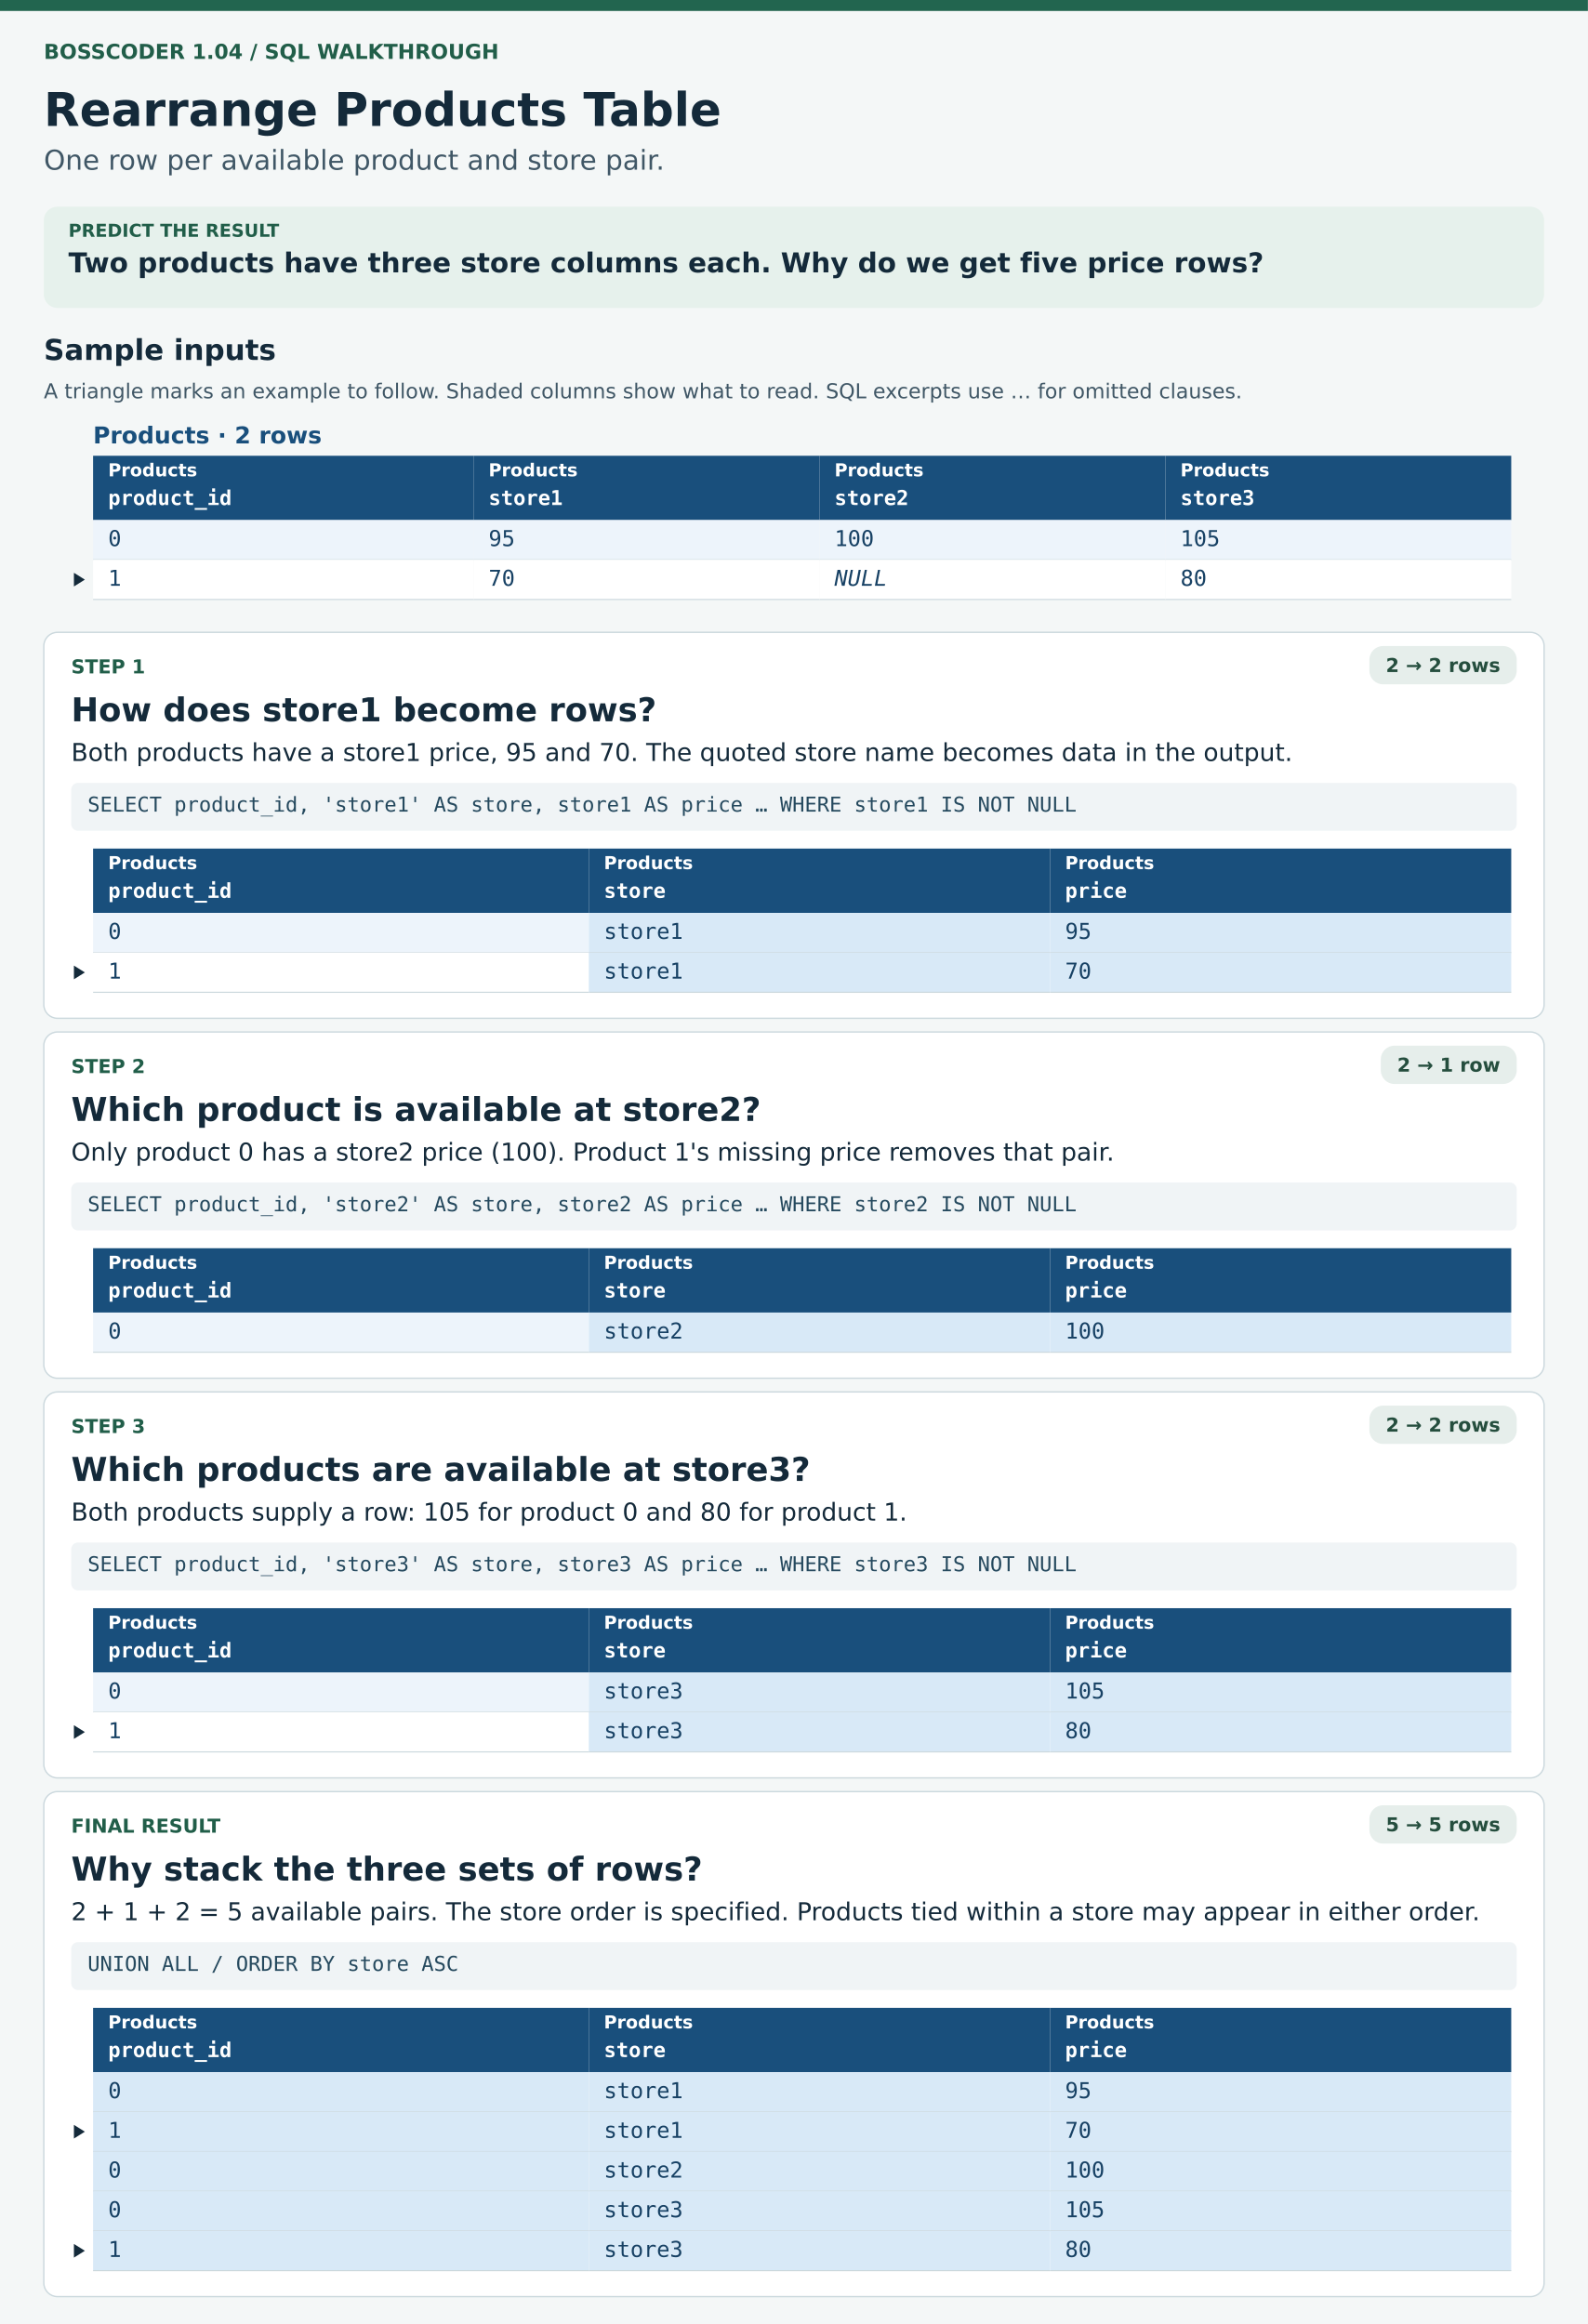
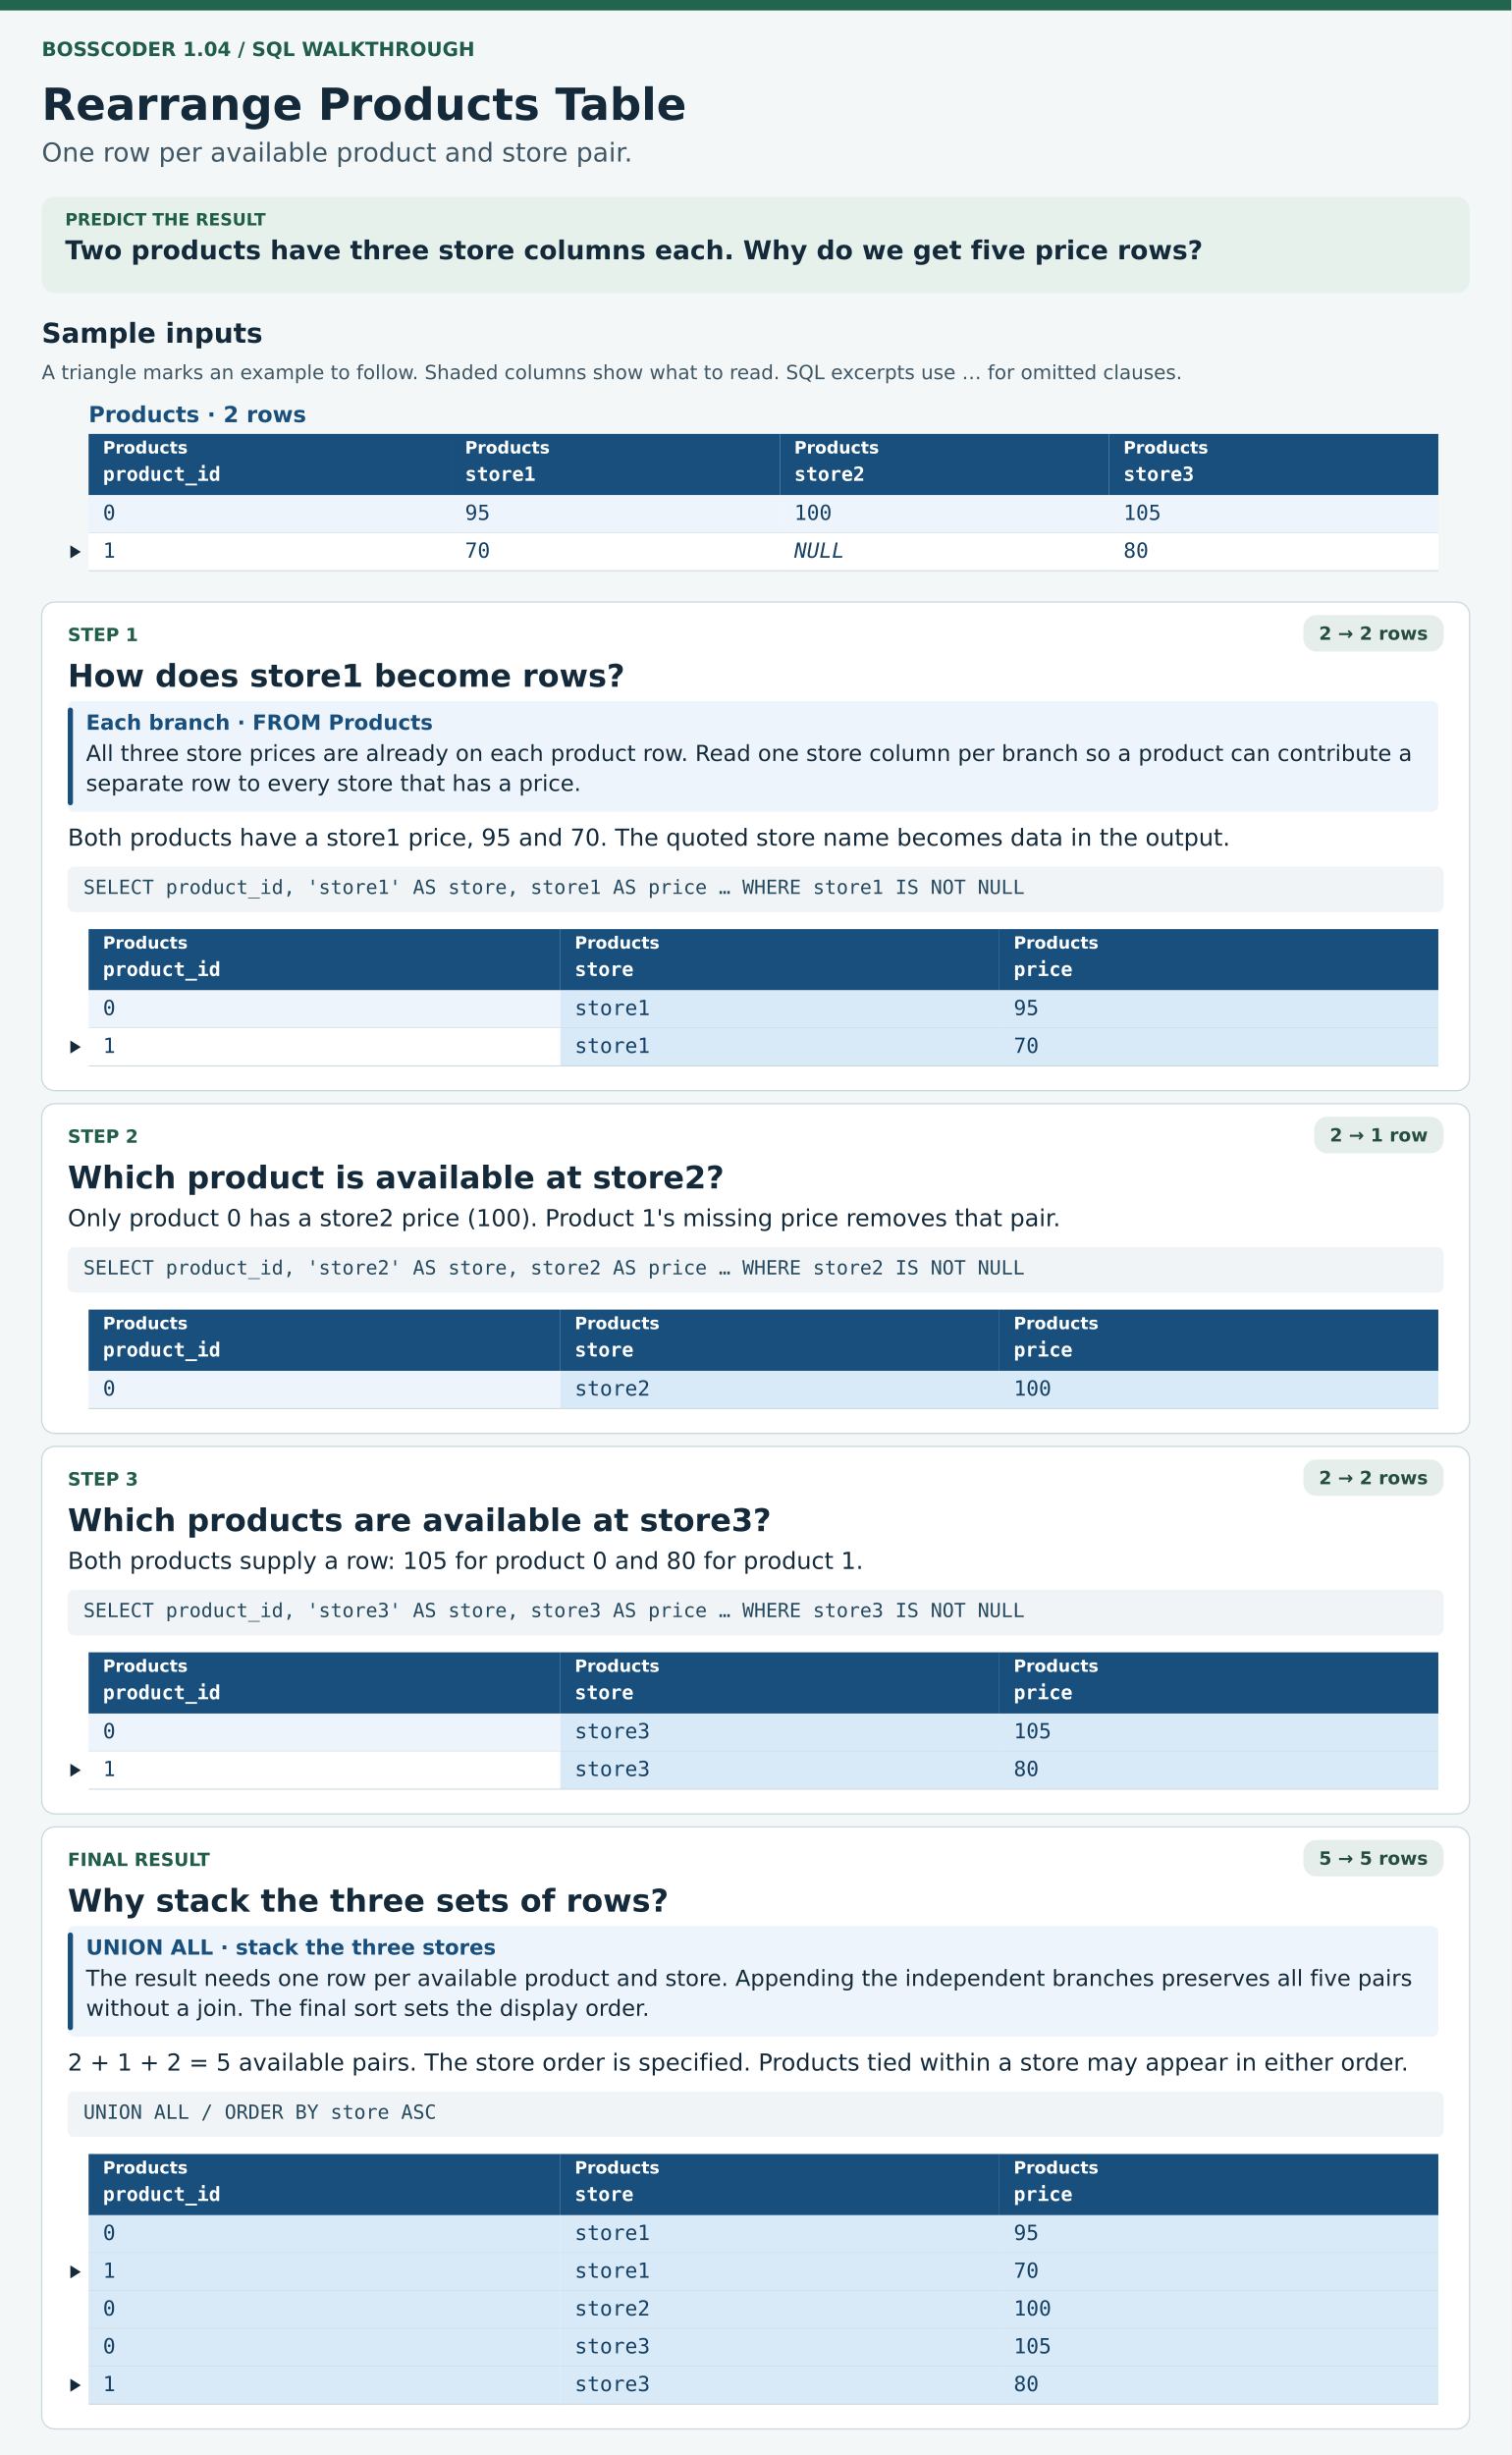
- <svg xmlns="http://www.w3.org/2000/svg" width="1160" height="1698" viewBox="0 0 1160 1698" role="img" aria-labelledby="title desc">
-   <rect width="1160" height="1698" fill="#f4f7f7" />
+ <svg xmlns="http://www.w3.org/2000/svg" width="1160" height="1884" viewBox="0 0 1160 1884" role="img" aria-labelledby="title desc">
+   <rect width="1160" height="1884" fill="#f4f7f7" />
  <rect x="0" y="0" width="1160" height="8" rx="0" fill="#22654f" />
  <text x="32" y="43" font-family="DejaVu Sans, sans-serif" font-size="15" fill="#215e49" font-weight="700">BOSSCODER  1.04    /    SQL WALKTHROUGH</text>
  <text x="32" y="92" font-family="DejaVu Sans, sans-serif" font-size="34" fill="#142a3a" font-weight="700">Rearrange Products Table</text>
  <text x="32" y="124" font-family="DejaVu Sans, sans-serif" font-size="20" fill="#405766">One row per available product and store pair.</text>
  <rect x="32" y="151" width="1096" height="74" rx="10" fill="#e6f1ec" />
  <text x="50" y="173" font-family="DejaVu Sans, sans-serif" font-size="13" fill="#215e49" font-weight="700">PREDICT THE RESULT</text>
  <text x="50" y="199" font-family="DejaVu Sans, sans-serif" font-size="20" fill="#142a3a" font-weight="700">Two products have three store columns each. Why do we get five price rows?</text>
  <text x="32" y="263" font-family="DejaVu Sans, sans-serif" font-size="21" fill="#142a3a" font-weight="700">Sample inputs</text>
  <text x="32" y="291" font-family="DejaVu Sans, sans-serif" font-size="15" fill="#405766">A triangle marks an example to follow. Shaded columns show what to read. SQL excerpts use … for omitted clauses.</text>
  <text x="68" y="324" font-family="DejaVu Sans, sans-serif" font-size="17" fill="#194f7c" font-weight="700">Products  ·  2 rows</text>
  <rect x="68" y="333" width="277.914" height="47" rx="0" fill="#194f7c" />
  <text x="79" y="348" font-family="DejaVu Sans, sans-serif" font-size="13" fill="#ffffff" font-weight="700">Products</text>
  <text x="79" y="369" font-family="DejaVu Sans Mono, monospace" font-size="15" fill="#ffffff" font-weight="700">product_id</text>
  <rect x="345.914" y="333" width="252.695" height="47" rx="0" fill="#194f7c" />
  <text x="356.914" y="348" font-family="DejaVu Sans, sans-serif" font-size="13" fill="#ffffff" font-weight="700">Products</text>
  <text x="356.914" y="369" font-family="DejaVu Sans Mono, monospace" font-size="15" fill="#ffffff" font-weight="700">store1</text>
  <rect x="598.609" y="333" width="252.695" height="47" rx="0" fill="#194f7c" />
  <text x="609.609" y="348" font-family="DejaVu Sans, sans-serif" font-size="13" fill="#ffffff" font-weight="700">Products</text>
  <text x="609.609" y="369" font-family="DejaVu Sans Mono, monospace" font-size="15" fill="#ffffff" font-weight="700">store2</text>
  <rect x="851.305" y="333" width="252.695" height="47" rx="0" fill="#194f7c" />
  <text x="862.305" y="348" font-family="DejaVu Sans, sans-serif" font-size="13" fill="#ffffff" font-weight="700">Products</text>
  <text x="862.305" y="369" font-family="DejaVu Sans Mono, monospace" font-size="15" fill="#ffffff" font-weight="700">store3</text>
  <rect x="68" y="380" width="277.914" height="29" rx="0" fill="#edf4fb" />
  <text x="79" y="399" font-family="DejaVu Sans Mono, monospace" font-size="16" fill="#174164">0</text>
  <path d="M68 409L345.914 409" fill="none" stroke="#cbd8dd" stroke-width="0.8" />
  <rect x="345.914" y="380" width="252.695" height="29" rx="0" fill="#edf4fb" />
  <text x="356.914" y="399" font-family="DejaVu Sans Mono, monospace" font-size="16" fill="#174164">95</text>
  <path d="M345.914 409L598.609 409" fill="none" stroke="#cbd8dd" stroke-width="0.8" />
  <rect x="598.609" y="380" width="252.695" height="29" rx="0" fill="#edf4fb" />
  <text x="609.609" y="399" font-family="DejaVu Sans Mono, monospace" font-size="16" fill="#174164">100</text>
  <path d="M598.609 409L851.305 409" fill="none" stroke="#cbd8dd" stroke-width="0.8" />
  <rect x="851.305" y="380" width="252.695" height="29" rx="0" fill="#edf4fb" />
  <text x="862.305" y="399" font-family="DejaVu Sans Mono, monospace" font-size="16" fill="#174164">105</text>
  <path d="M851.305 409L1104 409" fill="none" stroke="#cbd8dd" stroke-width="0.8" />
  <path d="M54 418.5l8 5-8 5z" fill="#142a3a" />
  <rect x="68" y="409" width="277.914" height="29" rx="0" fill="#ffffff" />
  <text x="79" y="428" font-family="DejaVu Sans Mono, monospace" font-size="16" fill="#174164">1</text>
  <path d="M68 438L345.914 438" fill="none" stroke="#cbd8dd" stroke-width="0.8" />
  <rect x="345.914" y="409" width="252.695" height="29" rx="0" fill="#ffffff" />
  <text x="356.914" y="428" font-family="DejaVu Sans Mono, monospace" font-size="16" fill="#174164">70</text>
  <path d="M345.914 438L598.609 438" fill="none" stroke="#cbd8dd" stroke-width="0.8" />
  <rect x="598.609" y="409" width="252.695" height="29" rx="0" fill="#ffffff" />
  <text x="609.609" y="428" font-family="DejaVu Sans Mono, monospace" font-size="16" fill="#174164" font-style="italic">NULL</text>
  <path d="M598.609 438L851.305 438" fill="none" stroke="#cbd8dd" stroke-width="0.8" />
  <rect x="851.305" y="409" width="252.695" height="29" rx="0" fill="#ffffff" />
  <text x="862.305" y="428" font-family="DejaVu Sans Mono, monospace" font-size="16" fill="#174164">80</text>
  <path d="M851.305 438L1104 438" fill="none" stroke="#cbd8dd" stroke-width="0.8" />
-   <rect x="32" y="462" width="1096" height="282" rx="10" fill="white" stroke="#cbd8dd" />
+   <rect x="32" y="462" width="1096" height="375" rx="10" fill="white" stroke="#cbd8dd" />
  <text x="52" y="492" font-family="DejaVu Sans, sans-serif" font-size="14" fill="#215e49" font-weight="700">STEP 1</text>
  <rect x="1000.38" y="472" width="107.625" height="28" rx="10" fill="#e6eeeb" />
  <text x="1012.38" y="491" font-family="DejaVu Sans, sans-serif" font-size="14" fill="#254e3e" font-weight="700">2 → 2 rows</text>
  <text x="52" y="527" font-family="DejaVu Sans, sans-serif" font-size="24" fill="#142a3a" font-weight="700">How does store1 become rows?</text>
-   <text x="52" y="556" font-family="DejaVu Sans, sans-serif" font-size="18" fill="#142a3a">Both products have a store1 price, 95 and 70. The quoted store name becomes data in the output.</text>
-   <rect x="52" y="572" width="1056" height="35" rx="5" fill="#f0f4f6" />
-   <text x="64" y="593" font-family="DejaVu Sans Mono, monospace" font-size="15" fill="#25495e">SELECT product_id, 'store1' AS store, store1 AS price … WHERE store1 IS NOT NULL</text>
-   <rect x="68" y="620" width="362.146" height="47" rx="0" fill="#194f7c" />
-   <text x="79" y="635" font-family="DejaVu Sans, sans-serif" font-size="13" fill="#ffffff" font-weight="700">Products</text>
-   <text x="79" y="656" font-family="DejaVu Sans Mono, monospace" font-size="15" fill="#ffffff" font-weight="700">product_id</text>
-   <rect x="430.146" y="620" width="336.927" height="47" rx="0" fill="#194f7c" />
-   <text x="441.146" y="635" font-family="DejaVu Sans, sans-serif" font-size="13" fill="#ffffff" font-weight="700">Products</text>
-   <text x="441.146" y="656" font-family="DejaVu Sans Mono, monospace" font-size="15" fill="#ffffff" font-weight="700">store</text>
-   <rect x="767.073" y="620" width="336.927" height="47" rx="0" fill="#194f7c" />
-   <text x="778.073" y="635" font-family="DejaVu Sans, sans-serif" font-size="13" fill="#ffffff" font-weight="700">Products</text>
-   <text x="778.073" y="656" font-family="DejaVu Sans Mono, monospace" font-size="15" fill="#ffffff" font-weight="700">price</text>
-   <rect x="68" y="667" width="362.146" height="29" rx="0" fill="#edf4fb" />
-   <text x="79" y="686" font-family="DejaVu Sans Mono, monospace" font-size="16" fill="#174164">0</text>
-   <path d="M68 696L430.146 696" fill="none" stroke="#cbd8dd" stroke-width="0.8" />
-   <rect x="430.146" y="667" width="336.927" height="29" rx="0" fill="#d8e9f7" />
-   <text x="441.146" y="686" font-family="DejaVu Sans Mono, monospace" font-size="16" fill="#174164">store1</text>
-   <path d="M430.146 696L767.073 696" fill="none" stroke="#cbd8dd" stroke-width="0.8" />
-   <rect x="767.073" y="667" width="336.927" height="29" rx="0" fill="#d8e9f7" />
-   <text x="778.073" y="686" font-family="DejaVu Sans Mono, monospace" font-size="16" fill="#174164">95</text>
-   <path d="M767.073 696L1104 696" fill="none" stroke="#cbd8dd" stroke-width="0.8" />
-   <path d="M54 705.5l8 5-8 5z" fill="#142a3a" />
-   <rect x="68" y="696" width="362.146" height="29" rx="0" fill="#ffffff" />
-   <text x="79" y="715" font-family="DejaVu Sans Mono, monospace" font-size="16" fill="#174164">1</text>
-   <path d="M68 725L430.146 725" fill="none" stroke="#cbd8dd" stroke-width="0.8" />
-   <rect x="430.146" y="696" width="336.927" height="29" rx="0" fill="#d8e9f7" />
-   <text x="441.146" y="715" font-family="DejaVu Sans Mono, monospace" font-size="16" fill="#174164">store1</text>
-   <path d="M430.146 725L767.073 725" fill="none" stroke="#cbd8dd" stroke-width="0.8" />
-   <rect x="767.073" y="696" width="336.927" height="29" rx="0" fill="#d8e9f7" />
-   <text x="778.073" y="715" font-family="DejaVu Sans Mono, monospace" font-size="16" fill="#174164">70</text>
-   <path d="M767.073 725L1104 725" fill="none" stroke="#cbd8dd" stroke-width="0.8" />
-   <rect x="32" y="754" width="1096" height="253" rx="10" fill="white" stroke="#cbd8dd" />
-   <text x="52" y="784" font-family="DejaVu Sans, sans-serif" font-size="14" fill="#215e49" font-weight="700">STEP 2</text>
-   <rect x="1008.7" y="764" width="99.297" height="28" rx="10" fill="#e6eeeb" />
-   <text x="1020.7" y="783" font-family="DejaVu Sans, sans-serif" font-size="14" fill="#254e3e" font-weight="700">2 → 1 row</text>
-   <text x="52" y="819" font-family="DejaVu Sans, sans-serif" font-size="24" fill="#142a3a" font-weight="700">Which product is available at store2?</text>
-   <text x="52" y="848" font-family="DejaVu Sans, sans-serif" font-size="18" fill="#142a3a">Only product 0 has a store2 price (100). Product 1's missing price removes that pair.</text>
-   <rect x="52" y="864" width="1056" height="35" rx="5" fill="#f0f4f6" />
-   <text x="64" y="885" font-family="DejaVu Sans Mono, monospace" font-size="15" fill="#25495e">SELECT product_id, 'store2' AS store, store2 AS price … WHERE store2 IS NOT NULL</text>
-   <rect x="68" y="912" width="362.146" height="47" rx="0" fill="#194f7c" />
-   <text x="79" y="927" font-family="DejaVu Sans, sans-serif" font-size="13" fill="#ffffff" font-weight="700">Products</text>
-   <text x="79" y="948" font-family="DejaVu Sans Mono, monospace" font-size="15" fill="#ffffff" font-weight="700">product_id</text>
-   <rect x="430.146" y="912" width="336.927" height="47" rx="0" fill="#194f7c" />
-   <text x="441.146" y="927" font-family="DejaVu Sans, sans-serif" font-size="13" fill="#ffffff" font-weight="700">Products</text>
-   <text x="441.146" y="948" font-family="DejaVu Sans Mono, monospace" font-size="15" fill="#ffffff" font-weight="700">store</text>
-   <rect x="767.073" y="912" width="336.927" height="47" rx="0" fill="#194f7c" />
-   <text x="778.073" y="927" font-family="DejaVu Sans, sans-serif" font-size="13" fill="#ffffff" font-weight="700">Products</text>
-   <text x="778.073" y="948" font-family="DejaVu Sans Mono, monospace" font-size="15" fill="#ffffff" font-weight="700">price</text>
-   <rect x="68" y="959" width="362.146" height="29" rx="0" fill="#edf4fb" />
-   <text x="79" y="978" font-family="DejaVu Sans Mono, monospace" font-size="16" fill="#174164">0</text>
-   <path d="M68 988L430.146 988" fill="none" stroke="#cbd8dd" stroke-width="0.8" />
-   <rect x="430.146" y="959" width="336.927" height="29" rx="0" fill="#d8e9f7" />
-   <text x="441.146" y="978" font-family="DejaVu Sans Mono, monospace" font-size="16" fill="#174164">store2</text>
-   <path d="M430.146 988L767.073 988" fill="none" stroke="#cbd8dd" stroke-width="0.8" />
-   <rect x="767.073" y="959" width="336.927" height="29" rx="0" fill="#d8e9f7" />
-   <text x="778.073" y="978" font-family="DejaVu Sans Mono, monospace" font-size="16" fill="#174164">100</text>
-   <path d="M767.073 988L1104 988" fill="none" stroke="#cbd8dd" stroke-width="0.8" />
-   <rect x="32" y="1017" width="1096" height="282" rx="10" fill="white" stroke="#cbd8dd" />
-   <text x="52" y="1047" font-family="DejaVu Sans, sans-serif" font-size="14" fill="#215e49" font-weight="700">STEP 3</text>
-   <rect x="1000.38" y="1027" width="107.625" height="28" rx="10" fill="#e6eeeb" />
-   <text x="1012.38" y="1046" font-family="DejaVu Sans, sans-serif" font-size="14" fill="#254e3e" font-weight="700">2 → 2 rows</text>
-   <text x="52" y="1082" font-family="DejaVu Sans, sans-serif" font-size="24" fill="#142a3a" font-weight="700">Which products are available at store3?</text>
-   <text x="52" y="1111" font-family="DejaVu Sans, sans-serif" font-size="18" fill="#142a3a">Both products supply a row: 105 for product 0 and 80 for product 1.</text>
-   <rect x="52" y="1127" width="1056" height="35" rx="5" fill="#f0f4f6" />
-   <text x="64" y="1148" font-family="DejaVu Sans Mono, monospace" font-size="15" fill="#25495e">SELECT product_id, 'store3' AS store, store3 AS price … WHERE store3 IS NOT NULL</text>
-   <rect x="68" y="1175" width="362.146" height="47" rx="0" fill="#194f7c" />
-   <text x="79" y="1190" font-family="DejaVu Sans, sans-serif" font-size="13" fill="#ffffff" font-weight="700">Products</text>
-   <text x="79" y="1211" font-family="DejaVu Sans Mono, monospace" font-size="15" fill="#ffffff" font-weight="700">product_id</text>
-   <rect x="430.146" y="1175" width="336.927" height="47" rx="0" fill="#194f7c" />
-   <text x="441.146" y="1190" font-family="DejaVu Sans, sans-serif" font-size="13" fill="#ffffff" font-weight="700">Products</text>
-   <text x="441.146" y="1211" font-family="DejaVu Sans Mono, monospace" font-size="15" fill="#ffffff" font-weight="700">store</text>
-   <rect x="767.073" y="1175" width="336.927" height="47" rx="0" fill="#194f7c" />
-   <text x="778.073" y="1190" font-family="DejaVu Sans, sans-serif" font-size="13" fill="#ffffff" font-weight="700">Products</text>
-   <text x="778.073" y="1211" font-family="DejaVu Sans Mono, monospace" font-size="15" fill="#ffffff" font-weight="700">price</text>
-   <rect x="68" y="1222" width="362.146" height="29" rx="0" fill="#edf4fb" />
-   <text x="79" y="1241" font-family="DejaVu Sans Mono, monospace" font-size="16" fill="#174164">0</text>
-   <path d="M68 1251L430.146 1251" fill="none" stroke="#cbd8dd" stroke-width="0.8" />
-   <rect x="430.146" y="1222" width="336.927" height="29" rx="0" fill="#d8e9f7" />
-   <text x="441.146" y="1241" font-family="DejaVu Sans Mono, monospace" font-size="16" fill="#174164">store3</text>
-   <path d="M430.146 1251L767.073 1251" fill="none" stroke="#cbd8dd" stroke-width="0.8" />
-   <rect x="767.073" y="1222" width="336.927" height="29" rx="0" fill="#d8e9f7" />
-   <text x="778.073" y="1241" font-family="DejaVu Sans Mono, monospace" font-size="16" fill="#174164">105</text>
-   <path d="M767.073 1251L1104 1251" fill="none" stroke="#cbd8dd" stroke-width="0.8" />
-   <path d="M54 1260.5l8 5-8 5z" fill="#142a3a" />
-   <rect x="68" y="1251" width="362.146" height="29" rx="0" fill="#ffffff" />
-   <text x="79" y="1270" font-family="DejaVu Sans Mono, monospace" font-size="16" fill="#174164">1</text>
-   <path d="M68 1280L430.146 1280" fill="none" stroke="#cbd8dd" stroke-width="0.8" />
-   <rect x="430.146" y="1251" width="336.927" height="29" rx="0" fill="#d8e9f7" />
-   <text x="441.146" y="1270" font-family="DejaVu Sans Mono, monospace" font-size="16" fill="#174164">store3</text>
-   <path d="M430.146 1280L767.073 1280" fill="none" stroke="#cbd8dd" stroke-width="0.8" />
-   <rect x="767.073" y="1251" width="336.927" height="29" rx="0" fill="#d8e9f7" />
-   <text x="778.073" y="1270" font-family="DejaVu Sans Mono, monospace" font-size="16" fill="#174164">80</text>
-   <path d="M767.073 1280L1104 1280" fill="none" stroke="#cbd8dd" stroke-width="0.8" />
-   <rect x="32" y="1309" width="1096" height="369" rx="10" fill="white" stroke="#cbd8dd" />
-   <text x="52" y="1339" font-family="DejaVu Sans, sans-serif" font-size="14" fill="#215e49" font-weight="700">FINAL RESULT</text>
-   <rect x="1000.38" y="1319" width="107.625" height="28" rx="10" fill="#e6eeeb" />
-   <text x="1012.38" y="1338" font-family="DejaVu Sans, sans-serif" font-size="14" fill="#254e3e" font-weight="700">5 → 5 rows</text>
-   <text x="52" y="1374" font-family="DejaVu Sans, sans-serif" font-size="24" fill="#142a3a" font-weight="700">Why stack the three sets of rows?</text>
-   <text x="52" y="1403" font-family="DejaVu Sans, sans-serif" font-size="18" fill="#142a3a">2 + 1 + 2 = 5 available pairs. The store order is specified. Products tied within a store may appear in either order.</text>
-   <rect x="52" y="1419" width="1056" height="35" rx="5" fill="#f0f4f6" />
-   <text x="64" y="1440" font-family="DejaVu Sans Mono, monospace" font-size="15" fill="#25495e">UNION ALL / ORDER BY store ASC</text>
-   <rect x="68" y="1467" width="362.146" height="47" rx="0" fill="#194f7c" />
-   <text x="79" y="1482" font-family="DejaVu Sans, sans-serif" font-size="13" fill="#ffffff" font-weight="700">Products</text>
-   <text x="79" y="1503" font-family="DejaVu Sans Mono, monospace" font-size="15" fill="#ffffff" font-weight="700">product_id</text>
-   <rect x="430.146" y="1467" width="336.927" height="47" rx="0" fill="#194f7c" />
-   <text x="441.146" y="1482" font-family="DejaVu Sans, sans-serif" font-size="13" fill="#ffffff" font-weight="700">Products</text>
-   <text x="441.146" y="1503" font-family="DejaVu Sans Mono, monospace" font-size="15" fill="#ffffff" font-weight="700">store</text>
-   <rect x="767.073" y="1467" width="336.927" height="47" rx="0" fill="#194f7c" />
-   <text x="778.073" y="1482" font-family="DejaVu Sans, sans-serif" font-size="13" fill="#ffffff" font-weight="700">Products</text>
-   <text x="778.073" y="1503" font-family="DejaVu Sans Mono, monospace" font-size="15" fill="#ffffff" font-weight="700">price</text>
-   <rect x="68" y="1514" width="362.146" height="29" rx="0" fill="#d8e9f7" />
-   <text x="79" y="1533" font-family="DejaVu Sans Mono, monospace" font-size="16" fill="#174164">0</text>
-   <path d="M68 1543L430.146 1543" fill="none" stroke="#cbd8dd" stroke-width="0.8" />
-   <rect x="430.146" y="1514" width="336.927" height="29" rx="0" fill="#d8e9f7" />
-   <text x="441.146" y="1533" font-family="DejaVu Sans Mono, monospace" font-size="16" fill="#174164">store1</text>
-   <path d="M430.146 1543L767.073 1543" fill="none" stroke="#cbd8dd" stroke-width="0.8" />
-   <rect x="767.073" y="1514" width="336.927" height="29" rx="0" fill="#d8e9f7" />
-   <text x="778.073" y="1533" font-family="DejaVu Sans Mono, monospace" font-size="16" fill="#174164">95</text>
-   <path d="M767.073 1543L1104 1543" fill="none" stroke="#cbd8dd" stroke-width="0.8" />
-   <path d="M54 1552.5l8 5-8 5z" fill="#142a3a" />
-   <rect x="68" y="1543" width="362.146" height="29" rx="0" fill="#d8e9f7" />
-   <text x="79" y="1562" font-family="DejaVu Sans Mono, monospace" font-size="16" fill="#174164">1</text>
-   <path d="M68 1572L430.146 1572" fill="none" stroke="#cbd8dd" stroke-width="0.8" />
-   <rect x="430.146" y="1543" width="336.927" height="29" rx="0" fill="#d8e9f7" />
-   <text x="441.146" y="1562" font-family="DejaVu Sans Mono, monospace" font-size="16" fill="#174164">store1</text>
-   <path d="M430.146 1572L767.073 1572" fill="none" stroke="#cbd8dd" stroke-width="0.8" />
-   <rect x="767.073" y="1543" width="336.927" height="29" rx="0" fill="#d8e9f7" />
-   <text x="778.073" y="1562" font-family="DejaVu Sans Mono, monospace" font-size="16" fill="#174164">70</text>
-   <path d="M767.073 1572L1104 1572" fill="none" stroke="#cbd8dd" stroke-width="0.8" />
-   <rect x="68" y="1572" width="362.146" height="29" rx="0" fill="#d8e9f7" />
-   <text x="79" y="1591" font-family="DejaVu Sans Mono, monospace" font-size="16" fill="#174164">0</text>
-   <path d="M68 1601L430.146 1601" fill="none" stroke="#cbd8dd" stroke-width="0.8" />
-   <rect x="430.146" y="1572" width="336.927" height="29" rx="0" fill="#d8e9f7" />
-   <text x="441.146" y="1591" font-family="DejaVu Sans Mono, monospace" font-size="16" fill="#174164">store2</text>
-   <path d="M430.146 1601L767.073 1601" fill="none" stroke="#cbd8dd" stroke-width="0.8" />
-   <rect x="767.073" y="1572" width="336.927" height="29" rx="0" fill="#d8e9f7" />
-   <text x="778.073" y="1591" font-family="DejaVu Sans Mono, monospace" font-size="16" fill="#174164">100</text>
-   <path d="M767.073 1601L1104 1601" fill="none" stroke="#cbd8dd" stroke-width="0.8" />
-   <rect x="68" y="1601" width="362.146" height="29" rx="0" fill="#d8e9f7" />
-   <text x="79" y="1620" font-family="DejaVu Sans Mono, monospace" font-size="16" fill="#174164">0</text>
-   <path d="M68 1630L430.146 1630" fill="none" stroke="#cbd8dd" stroke-width="0.8" />
-   <rect x="430.146" y="1601" width="336.927" height="29" rx="0" fill="#d8e9f7" />
-   <text x="441.146" y="1620" font-family="DejaVu Sans Mono, monospace" font-size="16" fill="#174164">store3</text>
-   <path d="M430.146 1630L767.073 1630" fill="none" stroke="#cbd8dd" stroke-width="0.8" />
-   <rect x="767.073" y="1601" width="336.927" height="29" rx="0" fill="#d8e9f7" />
-   <text x="778.073" y="1620" font-family="DejaVu Sans Mono, monospace" font-size="16" fill="#174164">105</text>
-   <path d="M767.073 1630L1104 1630" fill="none" stroke="#cbd8dd" stroke-width="0.8" />
-   <path d="M54 1639.5l8 5-8 5z" fill="#142a3a" />
-   <rect x="68" y="1630" width="362.146" height="29" rx="0" fill="#d8e9f7" />
-   <text x="79" y="1649" font-family="DejaVu Sans Mono, monospace" font-size="16" fill="#174164">1</text>
-   <path d="M68 1659L430.146 1659" fill="none" stroke="#cbd8dd" stroke-width="0.8" />
-   <rect x="430.146" y="1630" width="336.927" height="29" rx="0" fill="#d8e9f7" />
-   <text x="441.146" y="1649" font-family="DejaVu Sans Mono, monospace" font-size="16" fill="#174164">store3</text>
-   <path d="M430.146 1659L767.073 1659" fill="none" stroke="#cbd8dd" stroke-width="0.8" />
-   <rect x="767.073" y="1630" width="336.927" height="29" rx="0" fill="#d8e9f7" />
-   <text x="778.073" y="1649" font-family="DejaVu Sans Mono, monospace" font-size="16" fill="#174164">80</text>
-   <path d="M767.073 1659L1104 1659" fill="none" stroke="#cbd8dd" stroke-width="0.8" />
+   <g role="group" aria-label="Each branch · FROM Products" data-decision="1">
+     <rect x="52" y="538" width="1052" height="85" rx="5" fill="#edf4fb" />
+     <rect x="52" y="543" width="4" height="75" rx="2" fill="#194f7c" />
+     <text x="66" y="560" font-family="DejaVu Sans, sans-serif" font-size="16" fill="#194f7c" font-weight="700">Each branch · FROM Products</text>
+     <text x="66" y="584" font-family="DejaVu Sans, sans-serif" font-size="17" fill="#142a3a">All three store prices are already on each product row. Read one store column per branch so a product can contribute a</text>
+     <text x="66" y="607" font-family="DejaVu Sans, sans-serif" font-size="17" fill="#142a3a">separate row to every store that has a price.</text>
+   </g>
+   <text x="52" y="649" font-family="DejaVu Sans, sans-serif" font-size="18" fill="#142a3a">Both products have a store1 price, 95 and 70. The quoted store name becomes data in the output.</text>
+   <rect x="52" y="665" width="1056" height="35" rx="5" fill="#f0f4f6" />
+   <text x="64" y="686" font-family="DejaVu Sans Mono, monospace" font-size="15" fill="#25495e">SELECT product_id, 'store1' AS store, store1 AS price … WHERE store1 IS NOT NULL</text>
+   <rect x="68" y="713" width="362.146" height="47" rx="0" fill="#194f7c" />
+   <text x="79" y="728" font-family="DejaVu Sans, sans-serif" font-size="13" fill="#ffffff" font-weight="700">Products</text>
+   <text x="79" y="749" font-family="DejaVu Sans Mono, monospace" font-size="15" fill="#ffffff" font-weight="700">product_id</text>
+   <rect x="430.146" y="713" width="336.927" height="47" rx="0" fill="#194f7c" />
+   <text x="441.146" y="728" font-family="DejaVu Sans, sans-serif" font-size="13" fill="#ffffff" font-weight="700">Products</text>
+   <text x="441.146" y="749" font-family="DejaVu Sans Mono, monospace" font-size="15" fill="#ffffff" font-weight="700">store</text>
+   <rect x="767.073" y="713" width="336.927" height="47" rx="0" fill="#194f7c" />
+   <text x="778.073" y="728" font-family="DejaVu Sans, sans-serif" font-size="13" fill="#ffffff" font-weight="700">Products</text>
+   <text x="778.073" y="749" font-family="DejaVu Sans Mono, monospace" font-size="15" fill="#ffffff" font-weight="700">price</text>
+   <rect x="68" y="760" width="362.146" height="29" rx="0" fill="#edf4fb" />
+   <text x="79" y="779" font-family="DejaVu Sans Mono, monospace" font-size="16" fill="#174164">0</text>
+   <path d="M68 789L430.146 789" fill="none" stroke="#cbd8dd" stroke-width="0.8" />
+   <rect x="430.146" y="760" width="336.927" height="29" rx="0" fill="#d8e9f7" />
+   <text x="441.146" y="779" font-family="DejaVu Sans Mono, monospace" font-size="16" fill="#174164">store1</text>
+   <path d="M430.146 789L767.073 789" fill="none" stroke="#cbd8dd" stroke-width="0.8" />
+   <rect x="767.073" y="760" width="336.927" height="29" rx="0" fill="#d8e9f7" />
+   <text x="778.073" y="779" font-family="DejaVu Sans Mono, monospace" font-size="16" fill="#174164">95</text>
+   <path d="M767.073 789L1104 789" fill="none" stroke="#cbd8dd" stroke-width="0.8" />
+   <path d="M54 798.5l8 5-8 5z" fill="#142a3a" />
+   <rect x="68" y="789" width="362.146" height="29" rx="0" fill="#ffffff" />
+   <text x="79" y="808" font-family="DejaVu Sans Mono, monospace" font-size="16" fill="#174164">1</text>
+   <path d="M68 818L430.146 818" fill="none" stroke="#cbd8dd" stroke-width="0.8" />
+   <rect x="430.146" y="789" width="336.927" height="29" rx="0" fill="#d8e9f7" />
+   <text x="441.146" y="808" font-family="DejaVu Sans Mono, monospace" font-size="16" fill="#174164">store1</text>
+   <path d="M430.146 818L767.073 818" fill="none" stroke="#cbd8dd" stroke-width="0.8" />
+   <rect x="767.073" y="789" width="336.927" height="29" rx="0" fill="#d8e9f7" />
+   <text x="778.073" y="808" font-family="DejaVu Sans Mono, monospace" font-size="16" fill="#174164">70</text>
+   <path d="M767.073 818L1104 818" fill="none" stroke="#cbd8dd" stroke-width="0.8" />
+   <rect x="32" y="847" width="1096" height="253" rx="10" fill="white" stroke="#cbd8dd" />
+   <text x="52" y="877" font-family="DejaVu Sans, sans-serif" font-size="14" fill="#215e49" font-weight="700">STEP 2</text>
+   <rect x="1008.7" y="857" width="99.297" height="28" rx="10" fill="#e6eeeb" />
+   <text x="1020.7" y="876" font-family="DejaVu Sans, sans-serif" font-size="14" fill="#254e3e" font-weight="700">2 → 1 row</text>
+   <text x="52" y="912" font-family="DejaVu Sans, sans-serif" font-size="24" fill="#142a3a" font-weight="700">Which product is available at store2?</text>
+   <text x="52" y="941" font-family="DejaVu Sans, sans-serif" font-size="18" fill="#142a3a">Only product 0 has a store2 price (100). Product 1's missing price removes that pair.</text>
+   <rect x="52" y="957" width="1056" height="35" rx="5" fill="#f0f4f6" />
+   <text x="64" y="978" font-family="DejaVu Sans Mono, monospace" font-size="15" fill="#25495e">SELECT product_id, 'store2' AS store, store2 AS price … WHERE store2 IS NOT NULL</text>
+   <rect x="68" y="1005" width="362.146" height="47" rx="0" fill="#194f7c" />
+   <text x="79" y="1020" font-family="DejaVu Sans, sans-serif" font-size="13" fill="#ffffff" font-weight="700">Products</text>
+   <text x="79" y="1041" font-family="DejaVu Sans Mono, monospace" font-size="15" fill="#ffffff" font-weight="700">product_id</text>
+   <rect x="430.146" y="1005" width="336.927" height="47" rx="0" fill="#194f7c" />
+   <text x="441.146" y="1020" font-family="DejaVu Sans, sans-serif" font-size="13" fill="#ffffff" font-weight="700">Products</text>
+   <text x="441.146" y="1041" font-family="DejaVu Sans Mono, monospace" font-size="15" fill="#ffffff" font-weight="700">store</text>
+   <rect x="767.073" y="1005" width="336.927" height="47" rx="0" fill="#194f7c" />
+   <text x="778.073" y="1020" font-family="DejaVu Sans, sans-serif" font-size="13" fill="#ffffff" font-weight="700">Products</text>
+   <text x="778.073" y="1041" font-family="DejaVu Sans Mono, monospace" font-size="15" fill="#ffffff" font-weight="700">price</text>
+   <rect x="68" y="1052" width="362.146" height="29" rx="0" fill="#edf4fb" />
+   <text x="79" y="1071" font-family="DejaVu Sans Mono, monospace" font-size="16" fill="#174164">0</text>
+   <path d="M68 1081L430.146 1081" fill="none" stroke="#cbd8dd" stroke-width="0.8" />
+   <rect x="430.146" y="1052" width="336.927" height="29" rx="0" fill="#d8e9f7" />
+   <text x="441.146" y="1071" font-family="DejaVu Sans Mono, monospace" font-size="16" fill="#174164">store2</text>
+   <path d="M430.146 1081L767.073 1081" fill="none" stroke="#cbd8dd" stroke-width="0.8" />
+   <rect x="767.073" y="1052" width="336.927" height="29" rx="0" fill="#d8e9f7" />
+   <text x="778.073" y="1071" font-family="DejaVu Sans Mono, monospace" font-size="16" fill="#174164">100</text>
+   <path d="M767.073 1081L1104 1081" fill="none" stroke="#cbd8dd" stroke-width="0.8" />
+   <rect x="32" y="1110" width="1096" height="282" rx="10" fill="white" stroke="#cbd8dd" />
+   <text x="52" y="1140" font-family="DejaVu Sans, sans-serif" font-size="14" fill="#215e49" font-weight="700">STEP 3</text>
+   <rect x="1000.38" y="1120" width="107.625" height="28" rx="10" fill="#e6eeeb" />
+   <text x="1012.38" y="1139" font-family="DejaVu Sans, sans-serif" font-size="14" fill="#254e3e" font-weight="700">2 → 2 rows</text>
+   <text x="52" y="1175" font-family="DejaVu Sans, sans-serif" font-size="24" fill="#142a3a" font-weight="700">Which products are available at store3?</text>
+   <text x="52" y="1204" font-family="DejaVu Sans, sans-serif" font-size="18" fill="#142a3a">Both products supply a row: 105 for product 0 and 80 for product 1.</text>
+   <rect x="52" y="1220" width="1056" height="35" rx="5" fill="#f0f4f6" />
+   <text x="64" y="1241" font-family="DejaVu Sans Mono, monospace" font-size="15" fill="#25495e">SELECT product_id, 'store3' AS store, store3 AS price … WHERE store3 IS NOT NULL</text>
+   <rect x="68" y="1268" width="362.146" height="47" rx="0" fill="#194f7c" />
+   <text x="79" y="1283" font-family="DejaVu Sans, sans-serif" font-size="13" fill="#ffffff" font-weight="700">Products</text>
+   <text x="79" y="1304" font-family="DejaVu Sans Mono, monospace" font-size="15" fill="#ffffff" font-weight="700">product_id</text>
+   <rect x="430.146" y="1268" width="336.927" height="47" rx="0" fill="#194f7c" />
+   <text x="441.146" y="1283" font-family="DejaVu Sans, sans-serif" font-size="13" fill="#ffffff" font-weight="700">Products</text>
+   <text x="441.146" y="1304" font-family="DejaVu Sans Mono, monospace" font-size="15" fill="#ffffff" font-weight="700">store</text>
+   <rect x="767.073" y="1268" width="336.927" height="47" rx="0" fill="#194f7c" />
+   <text x="778.073" y="1283" font-family="DejaVu Sans, sans-serif" font-size="13" fill="#ffffff" font-weight="700">Products</text>
+   <text x="778.073" y="1304" font-family="DejaVu Sans Mono, monospace" font-size="15" fill="#ffffff" font-weight="700">price</text>
+   <rect x="68" y="1315" width="362.146" height="29" rx="0" fill="#edf4fb" />
+   <text x="79" y="1334" font-family="DejaVu Sans Mono, monospace" font-size="16" fill="#174164">0</text>
+   <path d="M68 1344L430.146 1344" fill="none" stroke="#cbd8dd" stroke-width="0.8" />
+   <rect x="430.146" y="1315" width="336.927" height="29" rx="0" fill="#d8e9f7" />
+   <text x="441.146" y="1334" font-family="DejaVu Sans Mono, monospace" font-size="16" fill="#174164">store3</text>
+   <path d="M430.146 1344L767.073 1344" fill="none" stroke="#cbd8dd" stroke-width="0.8" />
+   <rect x="767.073" y="1315" width="336.927" height="29" rx="0" fill="#d8e9f7" />
+   <text x="778.073" y="1334" font-family="DejaVu Sans Mono, monospace" font-size="16" fill="#174164">105</text>
+   <path d="M767.073 1344L1104 1344" fill="none" stroke="#cbd8dd" stroke-width="0.8" />
+   <path d="M54 1353.5l8 5-8 5z" fill="#142a3a" />
+   <rect x="68" y="1344" width="362.146" height="29" rx="0" fill="#ffffff" />
+   <text x="79" y="1363" font-family="DejaVu Sans Mono, monospace" font-size="16" fill="#174164">1</text>
+   <path d="M68 1373L430.146 1373" fill="none" stroke="#cbd8dd" stroke-width="0.8" />
+   <rect x="430.146" y="1344" width="336.927" height="29" rx="0" fill="#d8e9f7" />
+   <text x="441.146" y="1363" font-family="DejaVu Sans Mono, monospace" font-size="16" fill="#174164">store3</text>
+   <path d="M430.146 1373L767.073 1373" fill="none" stroke="#cbd8dd" stroke-width="0.8" />
+   <rect x="767.073" y="1344" width="336.927" height="29" rx="0" fill="#d8e9f7" />
+   <text x="778.073" y="1363" font-family="DejaVu Sans Mono, monospace" font-size="16" fill="#174164">80</text>
+   <path d="M767.073 1373L1104 1373" fill="none" stroke="#cbd8dd" stroke-width="0.8" />
+   <rect x="32" y="1402" width="1096" height="462" rx="10" fill="white" stroke="#cbd8dd" />
+   <text x="52" y="1432" font-family="DejaVu Sans, sans-serif" font-size="14" fill="#215e49" font-weight="700">FINAL RESULT</text>
+   <rect x="1000.38" y="1412" width="107.625" height="28" rx="10" fill="#e6eeeb" />
+   <text x="1012.38" y="1431" font-family="DejaVu Sans, sans-serif" font-size="14" fill="#254e3e" font-weight="700">5 → 5 rows</text>
+   <text x="52" y="1467" font-family="DejaVu Sans, sans-serif" font-size="24" fill="#142a3a" font-weight="700">Why stack the three sets of rows?</text>
+   <g role="group" aria-label="UNION ALL · stack the three stores" data-decision="F">
+     <rect x="52" y="1478" width="1052" height="85" rx="5" fill="#edf4fb" />
+     <rect x="52" y="1483" width="4" height="75" rx="2" fill="#194f7c" />
+     <text x="66" y="1500" font-family="DejaVu Sans, sans-serif" font-size="16" fill="#194f7c" font-weight="700">UNION ALL · stack the three stores</text>
+     <text x="66" y="1524" font-family="DejaVu Sans, sans-serif" font-size="17" fill="#142a3a">The result needs one row per available product and store. Appending the independent branches preserves all five pairs</text>
+     <text x="66" y="1547" font-family="DejaVu Sans, sans-serif" font-size="17" fill="#142a3a">without a join. The final sort sets the display order.</text>
+   </g>
+   <text x="52" y="1589" font-family="DejaVu Sans, sans-serif" font-size="18" fill="#142a3a">2 + 1 + 2 = 5 available pairs. The store order is specified. Products tied within a store may appear in either order.</text>
+   <rect x="52" y="1605" width="1056" height="35" rx="5" fill="#f0f4f6" />
+   <text x="64" y="1626" font-family="DejaVu Sans Mono, monospace" font-size="15" fill="#25495e">UNION ALL / ORDER BY store ASC</text>
+   <rect x="68" y="1653" width="362.146" height="47" rx="0" fill="#194f7c" />
+   <text x="79" y="1668" font-family="DejaVu Sans, sans-serif" font-size="13" fill="#ffffff" font-weight="700">Products</text>
+   <text x="79" y="1689" font-family="DejaVu Sans Mono, monospace" font-size="15" fill="#ffffff" font-weight="700">product_id</text>
+   <rect x="430.146" y="1653" width="336.927" height="47" rx="0" fill="#194f7c" />
+   <text x="441.146" y="1668" font-family="DejaVu Sans, sans-serif" font-size="13" fill="#ffffff" font-weight="700">Products</text>
+   <text x="441.146" y="1689" font-family="DejaVu Sans Mono, monospace" font-size="15" fill="#ffffff" font-weight="700">store</text>
+   <rect x="767.073" y="1653" width="336.927" height="47" rx="0" fill="#194f7c" />
+   <text x="778.073" y="1668" font-family="DejaVu Sans, sans-serif" font-size="13" fill="#ffffff" font-weight="700">Products</text>
+   <text x="778.073" y="1689" font-family="DejaVu Sans Mono, monospace" font-size="15" fill="#ffffff" font-weight="700">price</text>
+   <rect x="68" y="1700" width="362.146" height="29" rx="0" fill="#d8e9f7" />
+   <text x="79" y="1719" font-family="DejaVu Sans Mono, monospace" font-size="16" fill="#174164">0</text>
+   <path d="M68 1729L430.146 1729" fill="none" stroke="#cbd8dd" stroke-width="0.8" />
+   <rect x="430.146" y="1700" width="336.927" height="29" rx="0" fill="#d8e9f7" />
+   <text x="441.146" y="1719" font-family="DejaVu Sans Mono, monospace" font-size="16" fill="#174164">store1</text>
+   <path d="M430.146 1729L767.073 1729" fill="none" stroke="#cbd8dd" stroke-width="0.8" />
+   <rect x="767.073" y="1700" width="336.927" height="29" rx="0" fill="#d8e9f7" />
+   <text x="778.073" y="1719" font-family="DejaVu Sans Mono, monospace" font-size="16" fill="#174164">95</text>
+   <path d="M767.073 1729L1104 1729" fill="none" stroke="#cbd8dd" stroke-width="0.8" />
+   <path d="M54 1738.5l8 5-8 5z" fill="#142a3a" />
+   <rect x="68" y="1729" width="362.146" height="29" rx="0" fill="#d8e9f7" />
+   <text x="79" y="1748" font-family="DejaVu Sans Mono, monospace" font-size="16" fill="#174164">1</text>
+   <path d="M68 1758L430.146 1758" fill="none" stroke="#cbd8dd" stroke-width="0.8" />
+   <rect x="430.146" y="1729" width="336.927" height="29" rx="0" fill="#d8e9f7" />
+   <text x="441.146" y="1748" font-family="DejaVu Sans Mono, monospace" font-size="16" fill="#174164">store1</text>
+   <path d="M430.146 1758L767.073 1758" fill="none" stroke="#cbd8dd" stroke-width="0.8" />
+   <rect x="767.073" y="1729" width="336.927" height="29" rx="0" fill="#d8e9f7" />
+   <text x="778.073" y="1748" font-family="DejaVu Sans Mono, monospace" font-size="16" fill="#174164">70</text>
+   <path d="M767.073 1758L1104 1758" fill="none" stroke="#cbd8dd" stroke-width="0.8" />
+   <rect x="68" y="1758" width="362.146" height="29" rx="0" fill="#d8e9f7" />
+   <text x="79" y="1777" font-family="DejaVu Sans Mono, monospace" font-size="16" fill="#174164">0</text>
+   <path d="M68 1787L430.146 1787" fill="none" stroke="#cbd8dd" stroke-width="0.8" />
+   <rect x="430.146" y="1758" width="336.927" height="29" rx="0" fill="#d8e9f7" />
+   <text x="441.146" y="1777" font-family="DejaVu Sans Mono, monospace" font-size="16" fill="#174164">store2</text>
+   <path d="M430.146 1787L767.073 1787" fill="none" stroke="#cbd8dd" stroke-width="0.8" />
+   <rect x="767.073" y="1758" width="336.927" height="29" rx="0" fill="#d8e9f7" />
+   <text x="778.073" y="1777" font-family="DejaVu Sans Mono, monospace" font-size="16" fill="#174164">100</text>
+   <path d="M767.073 1787L1104 1787" fill="none" stroke="#cbd8dd" stroke-width="0.8" />
+   <rect x="68" y="1787" width="362.146" height="29" rx="0" fill="#d8e9f7" />
+   <text x="79" y="1806" font-family="DejaVu Sans Mono, monospace" font-size="16" fill="#174164">0</text>
+   <path d="M68 1816L430.146 1816" fill="none" stroke="#cbd8dd" stroke-width="0.8" />
+   <rect x="430.146" y="1787" width="336.927" height="29" rx="0" fill="#d8e9f7" />
+   <text x="441.146" y="1806" font-family="DejaVu Sans Mono, monospace" font-size="16" fill="#174164">store3</text>
+   <path d="M430.146 1816L767.073 1816" fill="none" stroke="#cbd8dd" stroke-width="0.8" />
+   <rect x="767.073" y="1787" width="336.927" height="29" rx="0" fill="#d8e9f7" />
+   <text x="778.073" y="1806" font-family="DejaVu Sans Mono, monospace" font-size="16" fill="#174164">105</text>
+   <path d="M767.073 1816L1104 1816" fill="none" stroke="#cbd8dd" stroke-width="0.8" />
+   <path d="M54 1825.5l8 5-8 5z" fill="#142a3a" />
+   <rect x="68" y="1816" width="362.146" height="29" rx="0" fill="#d8e9f7" />
+   <text x="79" y="1835" font-family="DejaVu Sans Mono, monospace" font-size="16" fill="#174164">1</text>
+   <path d="M68 1845L430.146 1845" fill="none" stroke="#cbd8dd" stroke-width="0.8" />
+   <rect x="430.146" y="1816" width="336.927" height="29" rx="0" fill="#d8e9f7" />
+   <text x="441.146" y="1835" font-family="DejaVu Sans Mono, monospace" font-size="16" fill="#174164">store3</text>
+   <path d="M430.146 1845L767.073 1845" fill="none" stroke="#cbd8dd" stroke-width="0.8" />
+   <rect x="767.073" y="1816" width="336.927" height="29" rx="0" fill="#d8e9f7" />
+   <text x="778.073" y="1835" font-family="DejaVu Sans Mono, monospace" font-size="16" fill="#174164">80</text>
+   <path d="M767.073 1845L1104 1845" fill="none" stroke="#cbd8dd" stroke-width="0.8" />
</svg>
